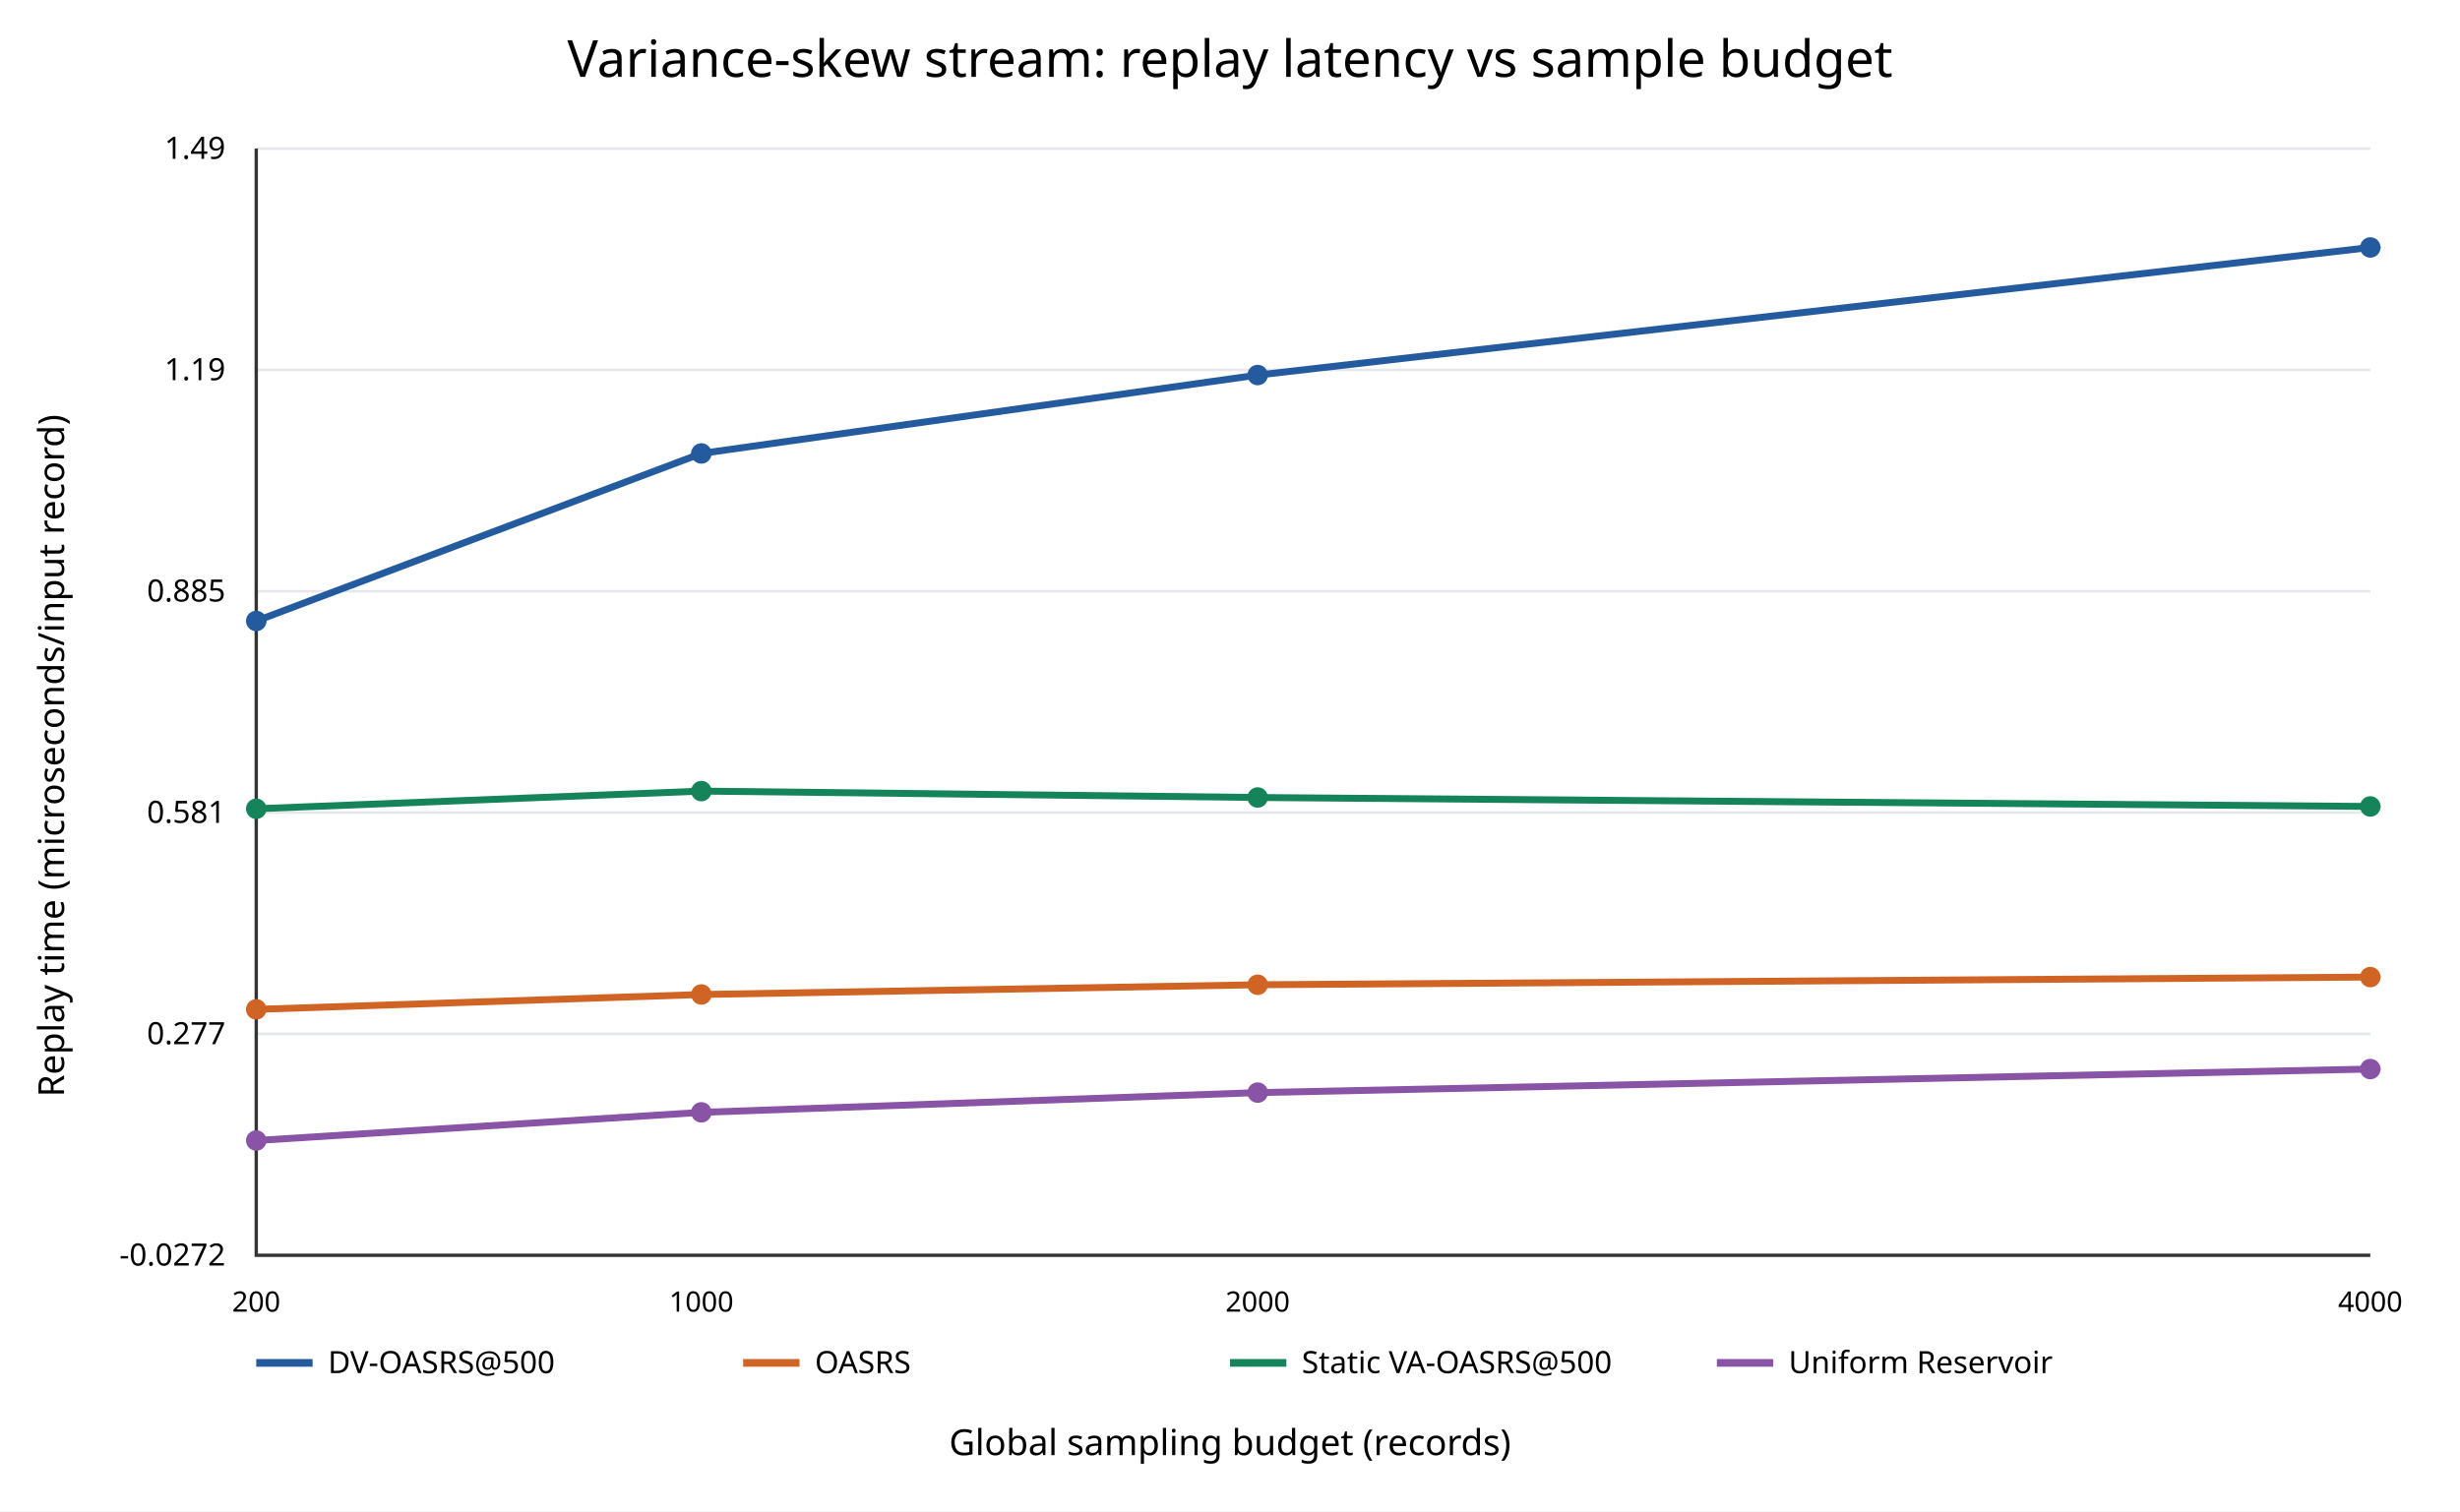
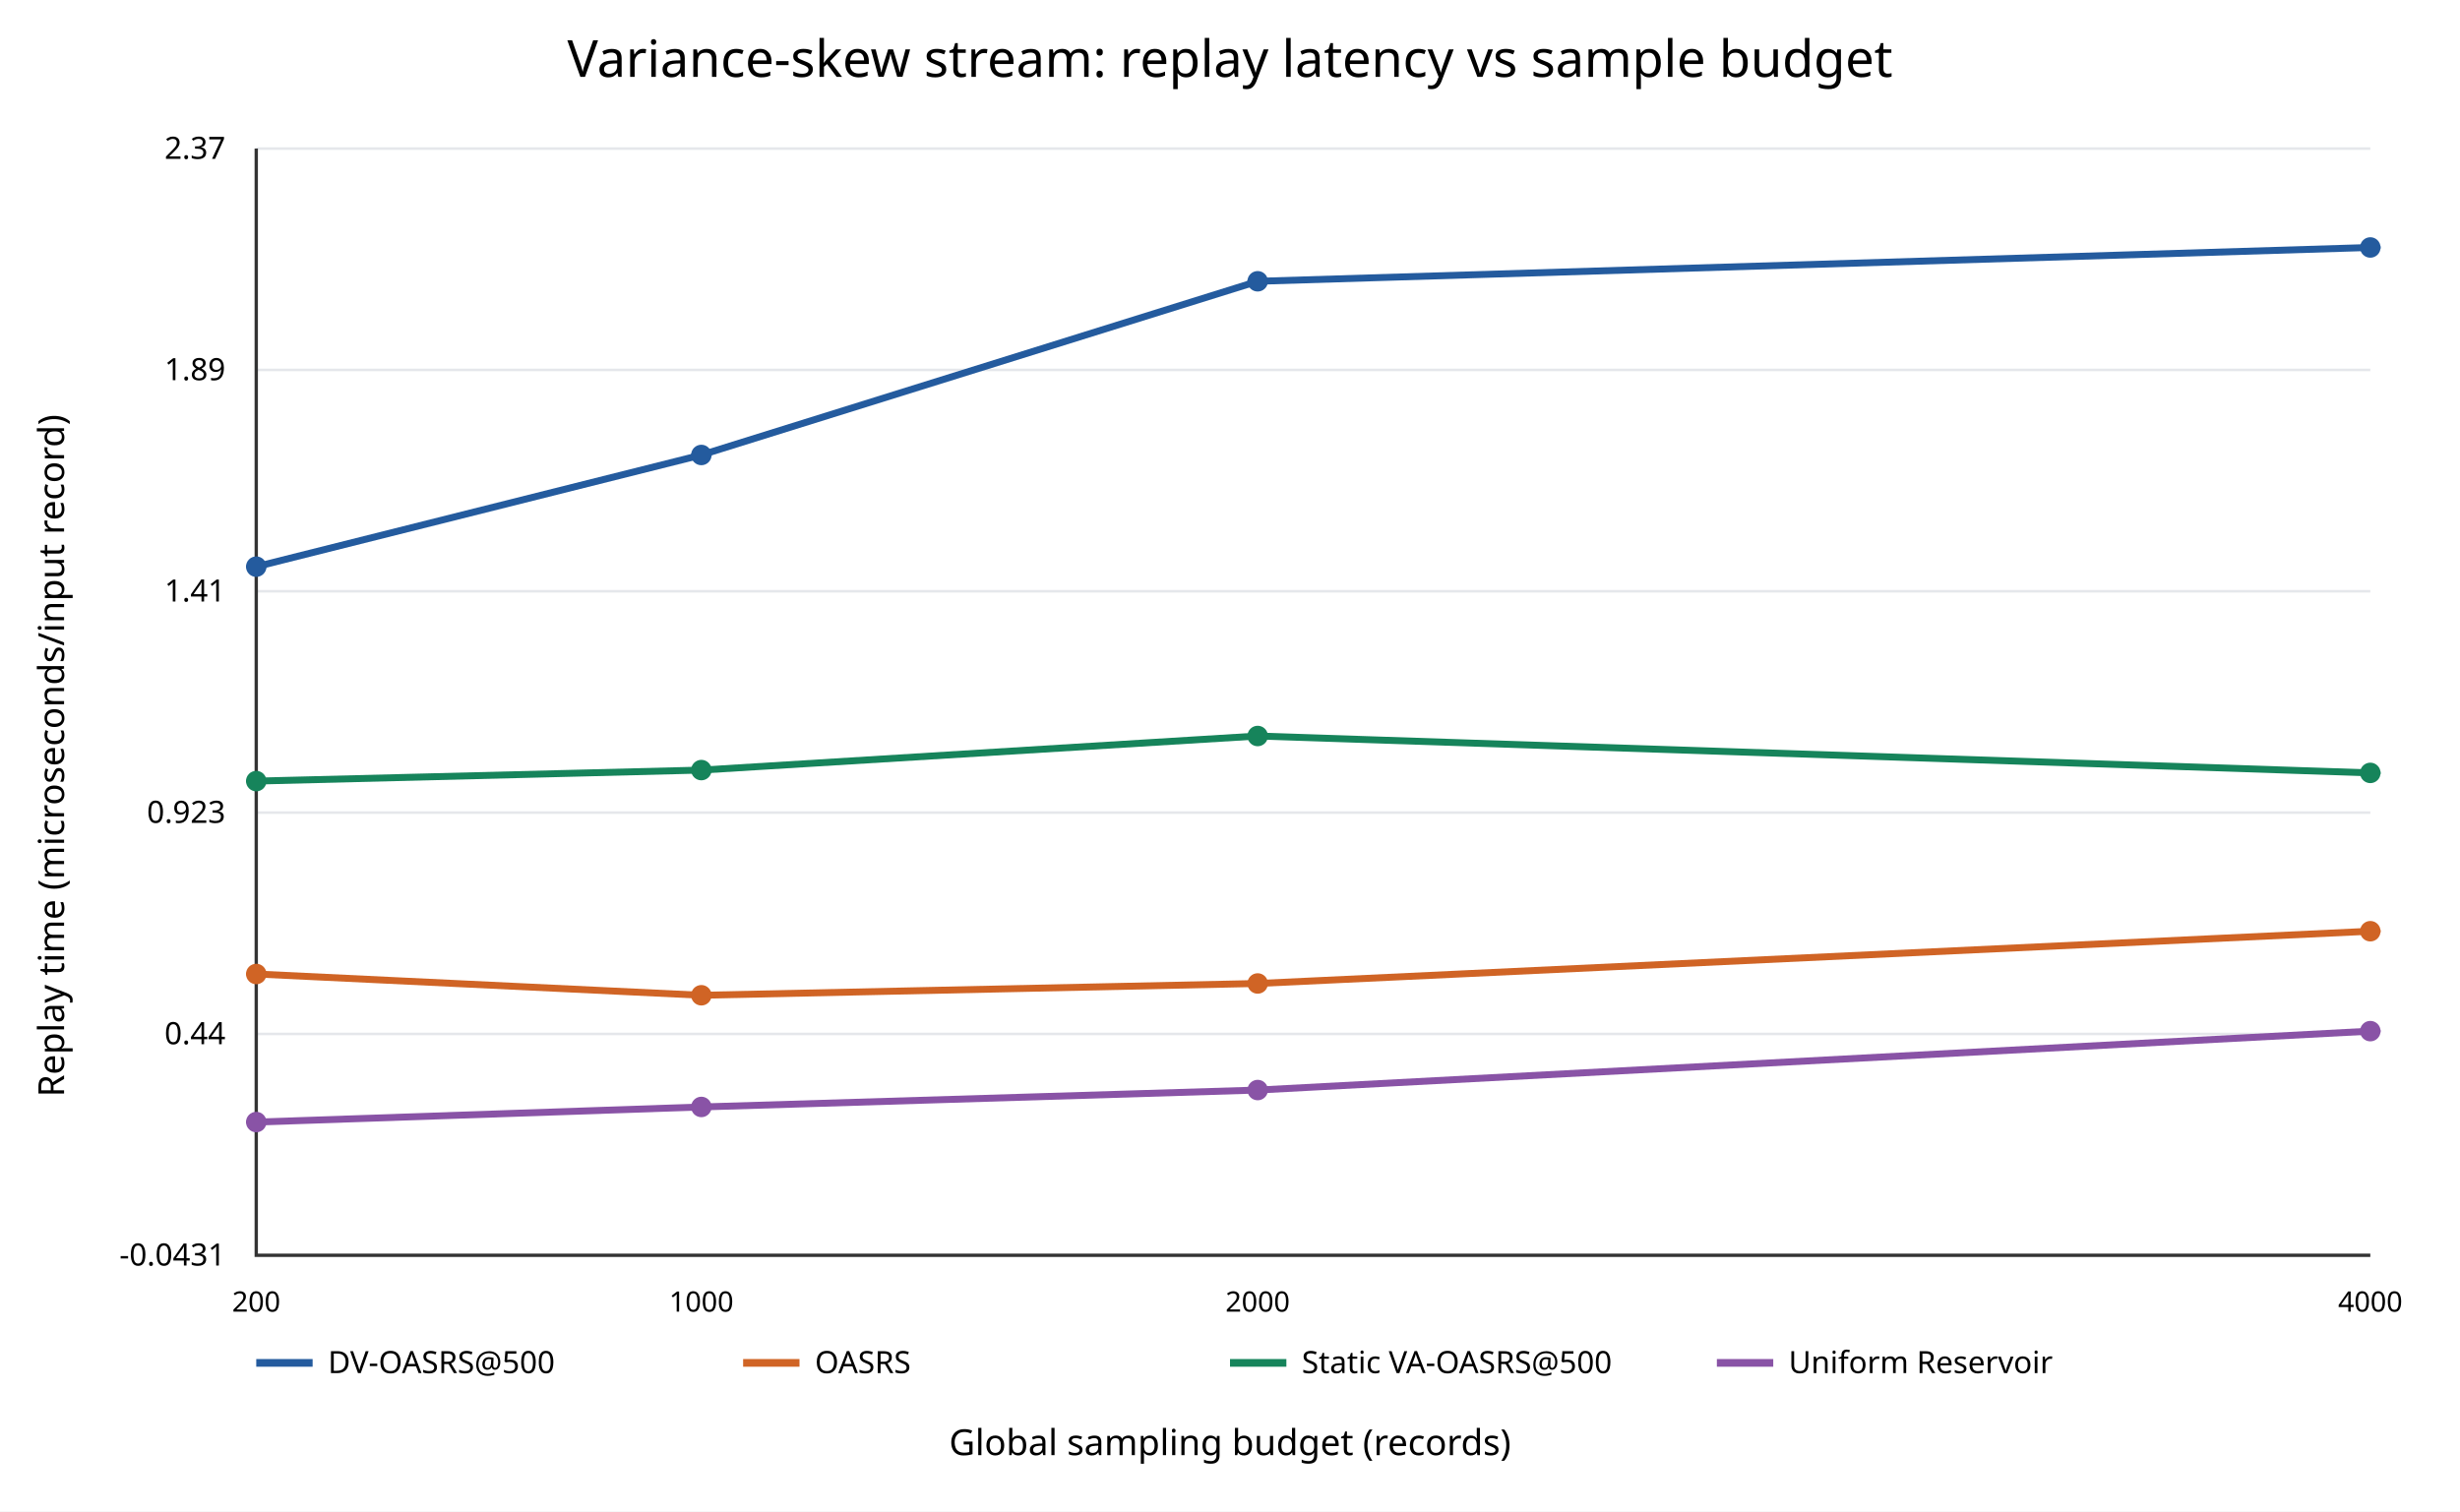
<svg xmlns="http://www.w3.org/2000/svg" width="960" height="590" viewBox="0 0 960 590">
  <rect width="100%" height="100%" fill="white" />
  <text x="480.0" y="30" text-anchor="middle" font-family="sans-serif" font-size="20">Variance-skew stream: replay latency vs sample budget</text>
  <path d="M 100 490.0 H 925" stroke="#e5e7eb" />
-   <text x="88" y="494.0" text-anchor="end" font-family="sans-serif" font-size="12">-0.0272</text>
+   <text x="88" y="494.0" text-anchor="end" font-family="sans-serif" font-size="12">-0.0431</text>
  <path d="M 100 403.6 H 925" stroke="#e5e7eb" />
-   <text x="88" y="407.6" text-anchor="end" font-family="sans-serif" font-size="12">0.277</text>
+   <text x="88" y="407.6" text-anchor="end" font-family="sans-serif" font-size="12">0.44</text>
  <path d="M 100 317.2 H 925" stroke="#e5e7eb" />
-   <text x="88" y="321.2" text-anchor="end" font-family="sans-serif" font-size="12">0.581</text>
+   <text x="88" y="321.2" text-anchor="end" font-family="sans-serif" font-size="12">0.923</text>
  <path d="M 100 230.8 H 925" stroke="#e5e7eb" />
-   <text x="88" y="234.8" text-anchor="end" font-family="sans-serif" font-size="12">0.885</text>
+   <text x="88" y="234.8" text-anchor="end" font-family="sans-serif" font-size="12">1.41</text>
  <path d="M 100 144.4 H 925" stroke="#e5e7eb" />
-   <text x="88" y="148.4" text-anchor="end" font-family="sans-serif" font-size="12">1.19</text>
+   <text x="88" y="148.4" text-anchor="end" font-family="sans-serif" font-size="12">1.89</text>
  <path d="M 100 58.0 H 925" stroke="#e5e7eb" />
-   <text x="88" y="62.0" text-anchor="end" font-family="sans-serif" font-size="12">1.49</text>
+   <text x="88" y="62.0" text-anchor="end" font-family="sans-serif" font-size="12">2.37</text>
  <path d="M 100 58 V 490 H 925" fill="none" stroke="#333" stroke-width="1.3" />
  <text x="480.0" y="568" text-anchor="middle" font-family="sans-serif" font-size="14">Global sampling budget (records)</text>
  <text transform="translate(25 295.0) rotate(-90)" text-anchor="middle" font-family="sans-serif" font-size="14">Replay time (microseconds/input record)</text>
-   <polyline points="100.0,242.4 273.7,177.0 490.8,146.4 925.0,96.6" fill="none" stroke="#245b9e" stroke-width="2.7" />
-   <path d="M 100.0 242.4 V 242.4 M 96.0 242.4 H 104.0 M 96.0 242.4 H 104.0" stroke="#245b9e" />
-   <circle cx="100.0" cy="242.4" r="4" fill="#245b9e" />
-   <path d="M 273.7 177.0 V 177.0 M 269.7 177.0 H 277.7 M 269.7 177.0 H 277.7" stroke="#245b9e" />
-   <circle cx="273.7" cy="177.0" r="4" fill="#245b9e" />
-   <path d="M 490.8 146.4 V 146.4 M 486.8 146.4 H 494.8 M 486.8 146.4 H 494.8" stroke="#245b9e" />
-   <circle cx="490.8" cy="146.4" r="4" fill="#245b9e" />
+   <polyline points="100.0,221.2 273.7,177.6 490.8,109.8 925.0,96.6" fill="none" stroke="#245b9e" stroke-width="2.7" />
+   <path d="M 100.0 221.2 V 221.2 M 96.0 221.2 H 104.0 M 96.0 221.2 H 104.0" stroke="#245b9e" />
+   <circle cx="100.0" cy="221.2" r="4" fill="#245b9e" />
+   <path d="M 273.7 177.6 V 177.6 M 269.7 177.6 H 277.7 M 269.7 177.6 H 277.7" stroke="#245b9e" />
+   <circle cx="273.7" cy="177.6" r="4" fill="#245b9e" />
+   <path d="M 490.8 109.8 V 109.8 M 486.8 109.8 H 494.8 M 486.8 109.8 H 494.8" stroke="#245b9e" />
+   <circle cx="490.8" cy="109.8" r="4" fill="#245b9e" />
  <path d="M 925.0 96.6 V 96.6 M 921.0 96.6 H 929.0 M 921.0 96.6 H 929.0" stroke="#245b9e" />
  <circle cx="925.0" cy="96.6" r="4" fill="#245b9e" />
-   <polyline points="100.0,394.0 273.7,388.2 490.8,384.4 925.0,381.4" fill="none" stroke="#d06425" stroke-width="2.7" />
-   <path d="M 100.0 394.0 V 394.0 M 96.0 394.0 H 104.0 M 96.0 394.0 H 104.0" stroke="#d06425" />
-   <circle cx="100.0" cy="394.0" r="4" fill="#d06425" />
-   <path d="M 273.7 388.2 V 388.2 M 269.7 388.2 H 277.7 M 269.7 388.2 H 277.7" stroke="#d06425" />
-   <circle cx="273.7" cy="388.2" r="4" fill="#d06425" />
-   <path d="M 490.8 384.4 V 384.4 M 486.8 384.4 H 494.8 M 486.8 384.4 H 494.8" stroke="#d06425" />
-   <circle cx="490.8" cy="384.4" r="4" fill="#d06425" />
-   <path d="M 925.0 381.4 V 381.4 M 921.0 381.4 H 929.0 M 921.0 381.4 H 929.0" stroke="#d06425" />
-   <circle cx="925.0" cy="381.4" r="4" fill="#d06425" />
-   <polyline points="100.0,315.7 273.7,308.8 490.8,311.3 925.0,314.8" fill="none" stroke="#16845b" stroke-width="2.7" />
-   <path d="M 100.0 315.7 V 315.7 M 96.0 315.7 H 104.0 M 96.0 315.7 H 104.0" stroke="#16845b" />
-   <circle cx="100.0" cy="315.7" r="4" fill="#16845b" />
-   <path d="M 273.7 308.8 V 308.8 M 269.7 308.8 H 277.7 M 269.7 308.8 H 277.7" stroke="#16845b" />
-   <circle cx="273.7" cy="308.8" r="4" fill="#16845b" />
-   <path d="M 490.8 311.3 V 311.3 M 486.8 311.3 H 494.8 M 486.8 311.3 H 494.8" stroke="#16845b" />
-   <circle cx="490.8" cy="311.3" r="4" fill="#16845b" />
-   <path d="M 925.0 314.8 V 314.8 M 921.0 314.8 H 929.0 M 921.0 314.8 H 929.0" stroke="#16845b" />
-   <circle cx="925.0" cy="314.8" r="4" fill="#16845b" />
-   <polyline points="100.0,445.2 273.7,434.2 490.8,426.5 925.0,417.3" fill="none" stroke="#8953a6" stroke-width="2.7" />
-   <path d="M 100.0 445.2 V 445.2 M 96.0 445.2 H 104.0 M 96.0 445.2 H 104.0" stroke="#8953a6" />
-   <circle cx="100.0" cy="445.2" r="4" fill="#8953a6" />
-   <path d="M 273.7 434.2 V 434.2 M 269.7 434.2 H 277.7 M 269.7 434.2 H 277.7" stroke="#8953a6" />
-   <circle cx="273.7" cy="434.2" r="4" fill="#8953a6" />
-   <path d="M 490.8 426.5 V 426.5 M 486.8 426.5 H 494.8 M 486.8 426.5 H 494.8" stroke="#8953a6" />
-   <circle cx="490.8" cy="426.5" r="4" fill="#8953a6" />
-   <path d="M 925.0 417.3 V 417.3 M 921.0 417.3 H 929.0 M 921.0 417.3 H 929.0" stroke="#8953a6" />
-   <circle cx="925.0" cy="417.3" r="4" fill="#8953a6" />
+   <polyline points="100.0,380.2 273.7,388.5 490.8,383.9 925.0,363.5" fill="none" stroke="#d06425" stroke-width="2.7" />
+   <path d="M 100.0 380.2 V 380.2 M 96.0 380.2 H 104.0 M 96.0 380.2 H 104.0" stroke="#d06425" />
+   <circle cx="100.0" cy="380.2" r="4" fill="#d06425" />
+   <path d="M 273.7 388.5 V 388.5 M 269.7 388.5 H 277.7 M 269.7 388.5 H 277.7" stroke="#d06425" />
+   <circle cx="273.7" cy="388.5" r="4" fill="#d06425" />
+   <path d="M 490.8 383.9 V 383.9 M 486.8 383.9 H 494.8 M 486.8 383.9 H 494.8" stroke="#d06425" />
+   <circle cx="490.8" cy="383.9" r="4" fill="#d06425" />
+   <path d="M 925.0 363.5 V 363.5 M 921.0 363.5 H 929.0 M 921.0 363.5 H 929.0" stroke="#d06425" />
+   <circle cx="925.0" cy="363.5" r="4" fill="#d06425" />
+   <polyline points="100.0,304.9 273.7,300.6 490.8,287.3 925.0,301.7" fill="none" stroke="#16845b" stroke-width="2.7" />
+   <path d="M 100.0 304.9 V 304.9 M 96.0 304.9 H 104.0 M 96.0 304.9 H 104.0" stroke="#16845b" />
+   <circle cx="100.0" cy="304.9" r="4" fill="#16845b" />
+   <path d="M 273.7 300.6 V 300.6 M 269.7 300.6 H 277.7 M 269.7 300.6 H 277.7" stroke="#16845b" />
+   <circle cx="273.7" cy="300.6" r="4" fill="#16845b" />
+   <path d="M 490.8 287.3 V 287.3 M 486.8 287.3 H 494.8 M 486.8 287.3 H 494.8" stroke="#16845b" />
+   <circle cx="490.8" cy="287.3" r="4" fill="#16845b" />
+   <path d="M 925.0 301.7 V 301.7 M 921.0 301.7 H 929.0 M 921.0 301.7 H 929.0" stroke="#16845b" />
+   <circle cx="925.0" cy="301.7" r="4" fill="#16845b" />
+   <polyline points="100.0,438.0 273.7,432.1 490.8,425.5 925.0,402.5" fill="none" stroke="#8953a6" stroke-width="2.7" />
+   <path d="M 100.0 438.0 V 438.0 M 96.0 438.0 H 104.0 M 96.0 438.0 H 104.0" stroke="#8953a6" />
+   <circle cx="100.0" cy="438.0" r="4" fill="#8953a6" />
+   <path d="M 273.7 432.1 V 432.1 M 269.7 432.1 H 277.7 M 269.7 432.1 H 277.7" stroke="#8953a6" />
+   <circle cx="273.7" cy="432.1" r="4" fill="#8953a6" />
+   <path d="M 490.8 425.5 V 425.5 M 486.8 425.5 H 494.8 M 486.8 425.5 H 494.8" stroke="#8953a6" />
+   <circle cx="490.8" cy="425.5" r="4" fill="#8953a6" />
+   <path d="M 925.0 402.5 V 402.5 M 921.0 402.5 H 929.0 M 921.0 402.5 H 929.0" stroke="#8953a6" />
+   <circle cx="925.0" cy="402.5" r="4" fill="#8953a6" />
  <text x="100.0" y="512" text-anchor="middle" font-family="sans-serif" font-size="11">200</text>
  <text x="273.7" y="512" text-anchor="middle" font-family="sans-serif" font-size="11">1000</text>
  <text x="490.8" y="512" text-anchor="middle" font-family="sans-serif" font-size="11">2000</text>
  <text x="925.0" y="512" text-anchor="middle" font-family="sans-serif" font-size="11">4000</text>
  <path d="M 100 532 h 22" stroke="#245b9e" stroke-width="3" />
  <text x="128" y="536" font-family="sans-serif" font-size="12">DV-OASRS@500</text>
  <path d="M 290 532 h 22" stroke="#d06425" stroke-width="3" />
  <text x="318" y="536" font-family="sans-serif" font-size="12">OASRS</text>
  <path d="M 480 532 h 22" stroke="#16845b" stroke-width="3" />
  <text x="508" y="536" font-family="sans-serif" font-size="12">Static VA-OASRS@500</text>
  <path d="M 670 532 h 22" stroke="#8953a6" stroke-width="3" />
  <text x="698" y="536" font-family="sans-serif" font-size="12">Uniform Reservoir</text>
</svg>
